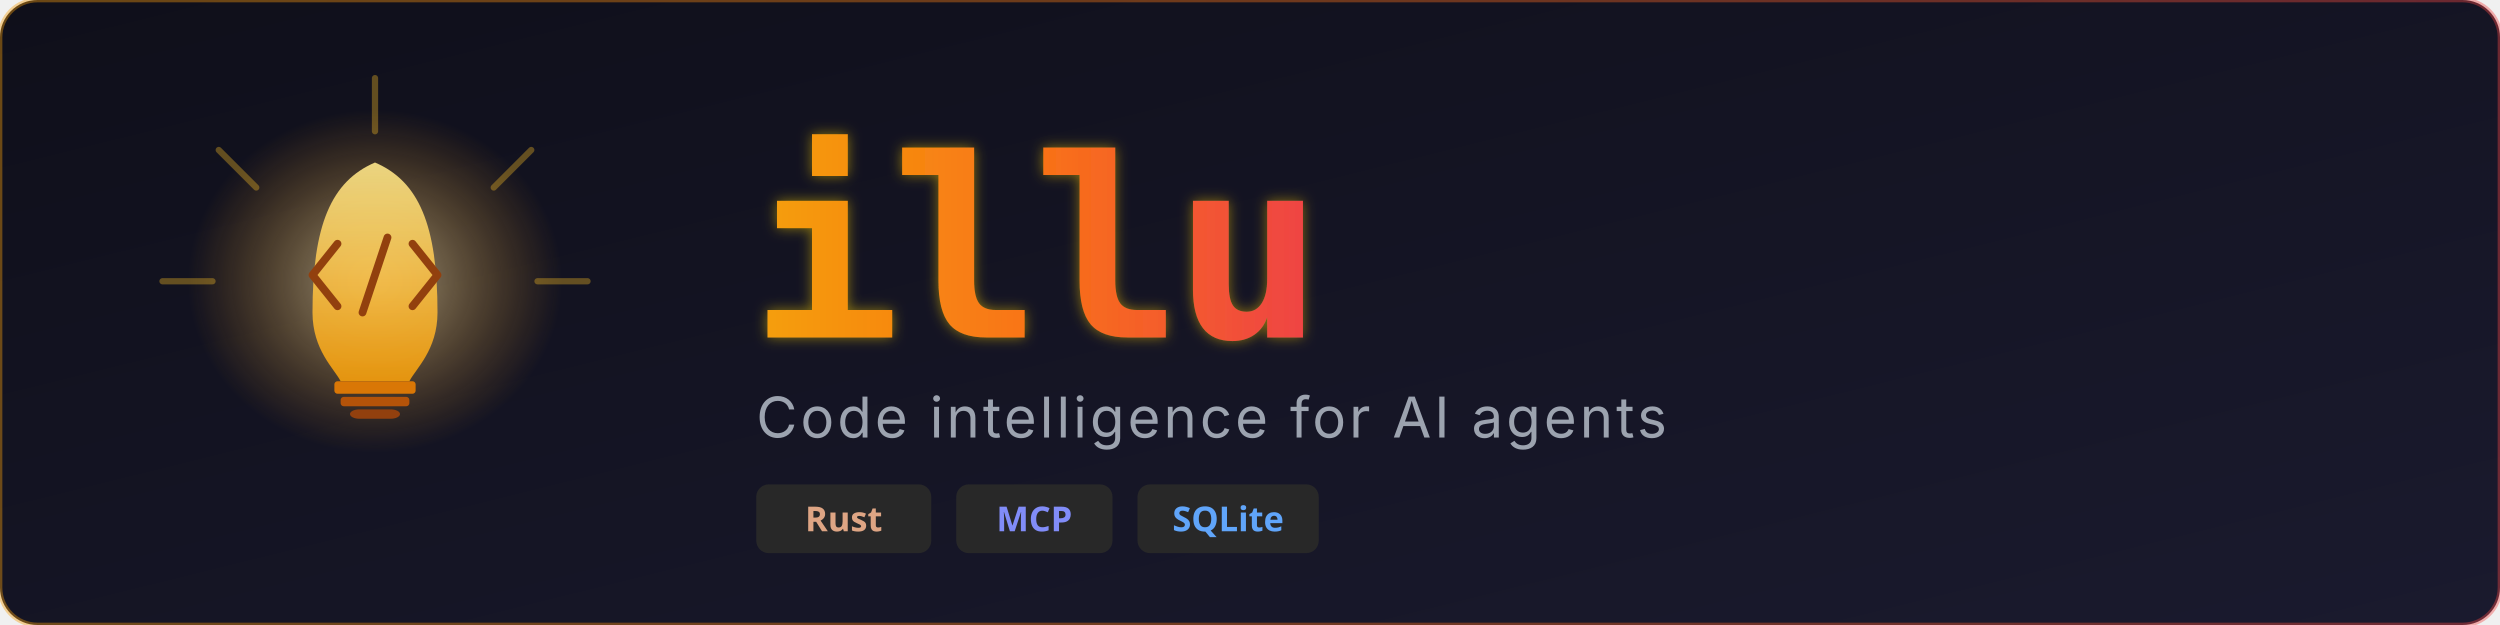
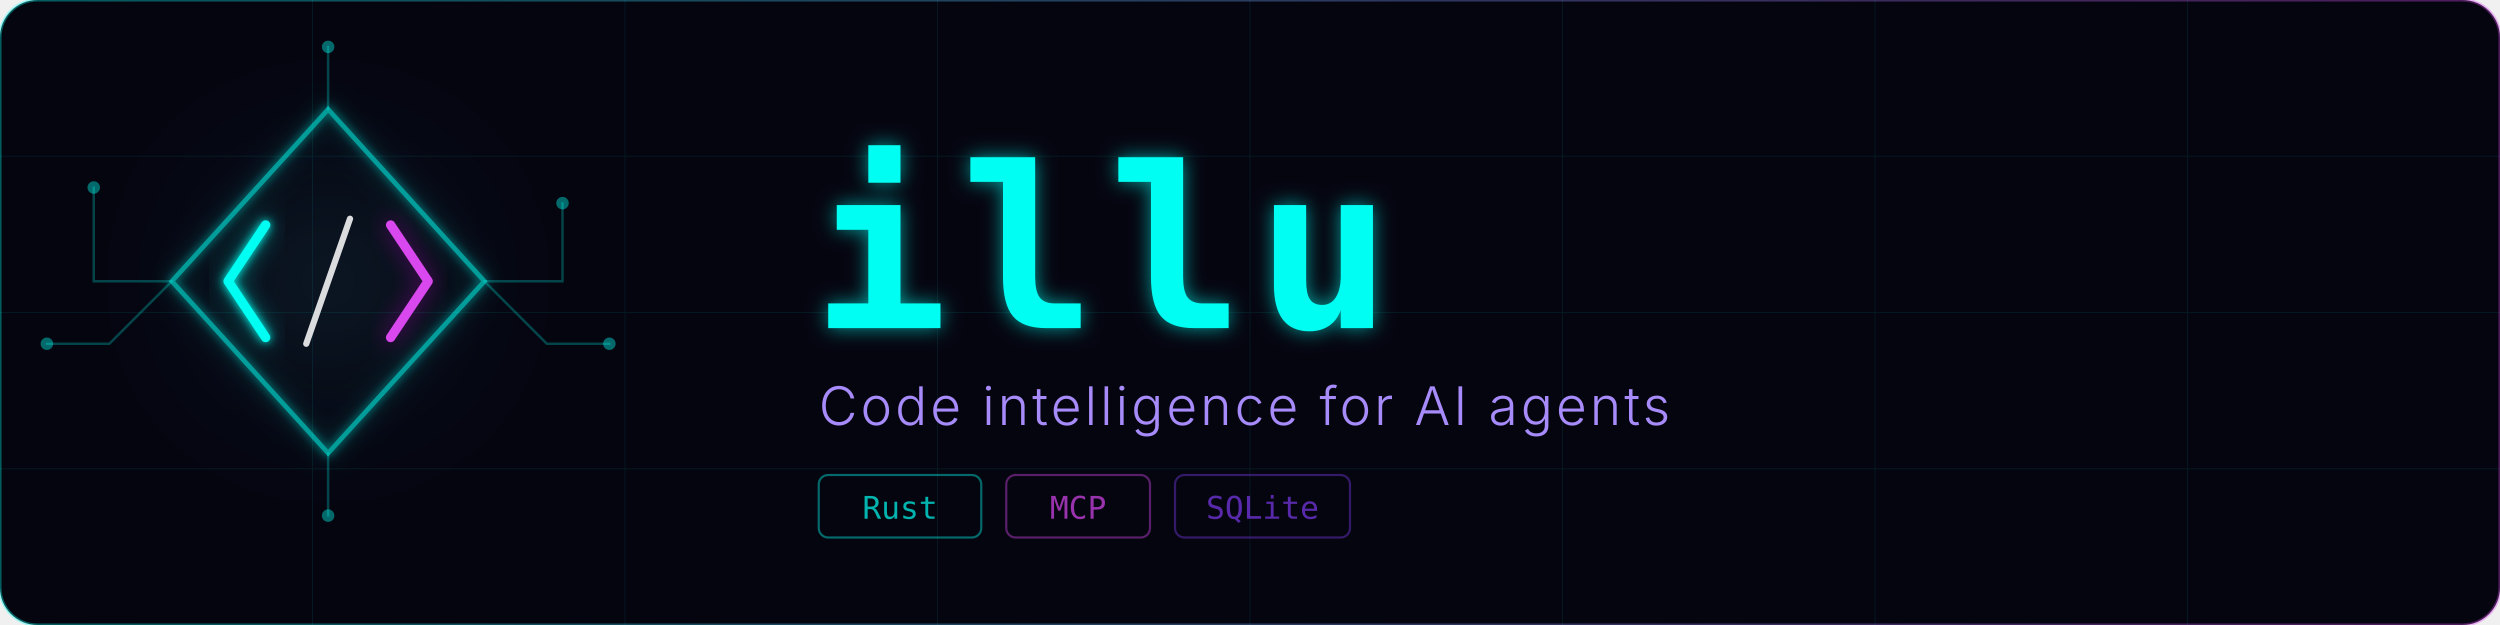
<svg xmlns="http://www.w3.org/2000/svg" viewBox="0 0 800 200" width="800" height="200">
  <defs>
-     <linearGradient id="bg" x1="0%" y1="0%" x2="100%" y2="100%">
-       <stop offset="0%" style="stop-color:#0f0f1a;stop-opacity:1" />
-       <stop offset="100%" style="stop-color:#1a1a2e;stop-opacity:1" />
+     <filter id="neonCyan" x="-50%" y="-50%" width="200%" height="200%">
+       <feGaussianBlur in="SourceGraphic" stdDeviation="4" result="b1" />
+       <feGaussianBlur in="SourceGraphic" stdDeviation="1.5" result="b2" />
+       <feFlood flood-color="#00fff2" flood-opacity="0.6" result="color" />
+       <feComposite in="color" in2="b1" operator="in" result="glow" />
+       <feMerge>
+         <feMergeNode in="glow" />
+         <feMergeNode in="b2" />
+         <feMergeNode in="SourceGraphic" />
+       </feMerge>
+     </filter>
+     <filter id="neonMagenta" x="-50%" y="-50%" width="200%" height="200%">
+       <feGaussianBlur in="SourceGraphic" stdDeviation="3.5" result="b1" />
+       <feFlood flood-color="#ff00ff" flood-opacity="0.4" result="color" />
+       <feComposite in="color" in2="b1" operator="in" result="glow" />
+       <feMerge>
+         <feMergeNode in="glow" />
+         <feMergeNode in="SourceGraphic" />
+       </feMerge>
+     </filter>
+     <filter id="bloom" x="-100%" y="-100%" width="300%" height="300%">
+       <feGaussianBlur in="SourceGraphic" stdDeviation="20" />
+     </filter>
+     <filter id="textNeon" x="-20%" y="-20%" width="140%" height="140%">
+       <feGaussianBlur in="SourceGraphic" stdDeviation="3" result="b1" />
+       <feFlood flood-color="#00fff2" flood-opacity="0.6" result="color" />
+       <feComposite in="color" in2="b1" operator="in" result="glow" />
+       <feMerge>
+         <feMergeNode in="glow" />
+         <feMergeNode in="SourceGraphic" />
+       </feMerge>
+     </filter>
+     <linearGradient id="cyanMagenta" x1="0%" y1="0%" x2="100%" y2="0%">
+       <stop offset="0%" stop-color="#00fff2" />
+       <stop offset="100%" stop-color="#d946ef" />
    </linearGradient>
-     <linearGradient id="glow" x1="0%" y1="0%" x2="100%" y2="0%">
-       <stop offset="0%" style="stop-color:#f59e0b" />
-       <stop offset="50%" style="stop-color:#f97316" />
-       <stop offset="100%" style="stop-color:#ef4444" />
-     </linearGradient>
-     <linearGradient id="bulb" x1="0%" y1="0%" x2="0%" y2="100%">
-       <stop offset="0%" style="stop-color:#fde68a" />
-       <stop offset="100%" style="stop-color:#f59e0b" />
-     </linearGradient>
-     <radialGradient id="light" cx="50%" cy="50%" r="50%">
-       <stop offset="0%" style="stop-color:#fef3c7;stop-opacity:0.6" />
-       <stop offset="100%" style="stop-color:#f59e0b;stop-opacity:0" />
-     </radialGradient>
-     <filter id="textGlow">
-       <feGaussianBlur in="SourceGraphic" stdDeviation="2" result="blur" />
-       <feColorMatrix in="blur" type="matrix" values="1 0.6 0 0 0  0.6 0.4 0 0 0  0 0 0 0 0  0 0 0 0.5 0" />
-       <feComposite in="SourceGraphic" />
-     </filter>
  </defs>
-   <rect width="800" height="200" rx="12" fill="url(#bg)" />
-   <rect width="800" height="200" rx="12" fill="none" stroke="url(#glow)" stroke-width="1.5" opacity="0.4" />
-   <ellipse cx="120" cy="90" rx="60" ry="55" fill="url(#light)" />
-   <g opacity="0.35" stroke="#fbbf24" stroke-width="2" stroke-linecap="round">
-     <line x1="120" y1="25" x2="120" y2="42" />
-     <line x1="70" y1="48" x2="82" y2="60" />
-     <line x1="170" y1="48" x2="158" y2="60" />
-     <line x1="52" y1="90" x2="68" y2="90" />
-     <line x1="188" y1="90" x2="172" y2="90" />
+   <rect width="800" height="200" rx="12" fill="#050510" />
+   <g stroke="#00fff2" stroke-width="0.3" opacity="0.08">
+     <line x1="0" y1="50" x2="800" y2="50" />
+     <line x1="0" y1="100" x2="800" y2="100" />
+     <line x1="0" y1="150" x2="800" y2="150" />
+     <line x1="100" y1="0" x2="100" y2="200" />
+     <line x1="200" y1="0" x2="200" y2="200" />
+     <line x1="300" y1="0" x2="300" y2="200" />
+     <line x1="400" y1="0" x2="400" y2="200" />
+     <line x1="500" y1="0" x2="500" y2="200" />
+     <line x1="600" y1="0" x2="600" y2="200" />
+     <line x1="700" y1="0" x2="700" y2="200" />
  </g>
-   <path d="M 100 100 C 100 72, 106 58, 120 52 C 134 58, 140 72, 140 100 C 140 112, 133 118, 131 122 L 109 122 C 107 118, 100 112, 100 100 Z" fill="url(#bulb)" opacity="0.9" />
-   <g transform="translate(120, 88)" fill="none" stroke="#92400e" stroke-width="2.5" stroke-linecap="round" stroke-linejoin="round">
-     <polyline points="-12,-10 -20,0 -12,10" />
-     <line x1="-4" y1="12" x2="4" y2="-12" />
-     <polyline points="12,-10 20,0 12,10" />
+   <rect width="800" height="200" rx="12" fill="none" stroke="url(#cyanMagenta)" stroke-width="1" opacity="0.35" />
+   <circle cx="105" cy="90" r="40" fill="#00fff2" opacity="0.06" filter="url(#bloom)" />
+   <circle cx="105" cy="90" r="25" fill="#d946ef" opacity="0.05" filter="url(#bloom)" />
+   <polygon points="105,35 155,90 105,145 55,90" fill="none" stroke="#00fff2" stroke-width="1.5" filter="url(#neonCyan)" opacity="0.6" />
+   <g fill="none" stroke="#00fff2" stroke-width="0.8" opacity="0.25" stroke-linecap="round">
+     <polyline points="55,90 30,90 30,60" />
+     <polyline points="55,90 35,110 15,110" />
+     <polyline points="155,90 180,90 180,65" />
+     <polyline points="155,90 175,110 195,110" />
+     <line x1="105" y1="35" x2="105" y2="15" />
+     <line x1="105" y1="145" x2="105" y2="165" />
  </g>
-   <rect x="107" y="122" width="26" height="4" rx="1" fill="#d97706" />
-   <rect x="109" y="127" width="22" height="3" rx="1" fill="#b45309" />
-   <rect x="112" y="131" width="16" height="3" rx="3" fill="#92400e" />
-   <text x="240" y="108" font-family="'JetBrains Mono', 'Fira Code', 'SF Mono', monospace" font-weight="800" font-size="80" fill="url(#glow)" filter="url(#textGlow)" letter-spacing="-3">illu</text>
-   <text x="242" y="140" font-family="'Inter', 'Helvetica Neue', sans-serif" font-weight="400" font-size="18" fill="#9ca3af" letter-spacing="1">Code intelligence for AI agents</text>
-   <g transform="translate(242, 155)">
-     <rect x="0" y="0" width="56" height="22" rx="4" fill="#282828" />
-     <text x="28" y="15" text-anchor="middle" font-family="sans-serif" font-size="11" fill="#dea584" font-weight="600">Rust</text>
-     <rect x="64" y="0" width="50" height="22" rx="4" fill="#282828" />
-     <text x="89" y="15" text-anchor="middle" font-family="sans-serif" font-size="11" fill="#818cf8" font-weight="600">MCP</text>
-     <rect x="122" y="0" width="58" height="22" rx="4" fill="#282828" />
-     <text x="151" y="15" text-anchor="middle" font-family="sans-serif" font-size="11" fill="#60a5fa" font-weight="600">SQLite</text>
+   <g fill="#00fff2" opacity="0.4">
+     <circle cx="30" cy="60" r="2" />
+     <circle cx="15" cy="110" r="2" />
+     <circle cx="180" cy="65" r="2" />
+     <circle cx="195" cy="110" r="2" />
+     <circle cx="105" cy="15" r="2" />
+     <circle cx="105" cy="165" r="2" />
+   </g>
+   <g transform="translate(105, 90)" fill="none" stroke-width="3" stroke-linecap="round" stroke-linejoin="round">
+     <polyline points="-20,-18 -32,0 -20,18" stroke="#00fff2" filter="url(#neonCyan)" />
+     <polyline points="20,-18 32,0 20,18" stroke="#d946ef" filter="url(#neonMagenta)" />
+     <line x1="-7" y1="20" x2="7" y2="-20" stroke="#ffffff" stroke-width="2" opacity="0.85" />
+   </g>
+   <text x="260" y="105" font-family="'JetBrains Mono', 'Fira Code', 'SF Mono', monospace" font-weight="800" font-size="72" letter-spacing="4" fill="#00fff2" filter="url(#textNeon)">illu</text>
+   <text x="262" y="136" font-family="'Inter', 'Helvetica Neue', sans-serif" font-weight="300" font-size="17" letter-spacing="1" fill="#a78bfa">Code intelligence for AI agents</text>
+   <g transform="translate(262, 152)">
+     <rect x="0" y="0" width="52" height="20" rx="3" fill="none" stroke="#00fff2" stroke-width="0.7" opacity="0.4" />
+     <text x="26" y="14" text-anchor="middle" font-family="monospace" font-size="10" fill="#00fff2" opacity="0.7">Rust</text>
+     <rect x="60" y="0" width="46" height="20" rx="3" fill="none" stroke="#d946ef" stroke-width="0.7" opacity="0.4" />
+     <text x="83" y="14" text-anchor="middle" font-family="monospace" font-size="10" fill="#d946ef" opacity="0.7">MCP</text>
+     <rect x="114" y="0" width="56" height="20" rx="3" fill="none" stroke="#7c3aed" stroke-width="0.7" opacity="0.4" />
+     <text x="142" y="14" text-anchor="middle" font-family="monospace" font-size="10" fill="#7c3aed" opacity="0.7">SQLite</text>
  </g>
</svg>
